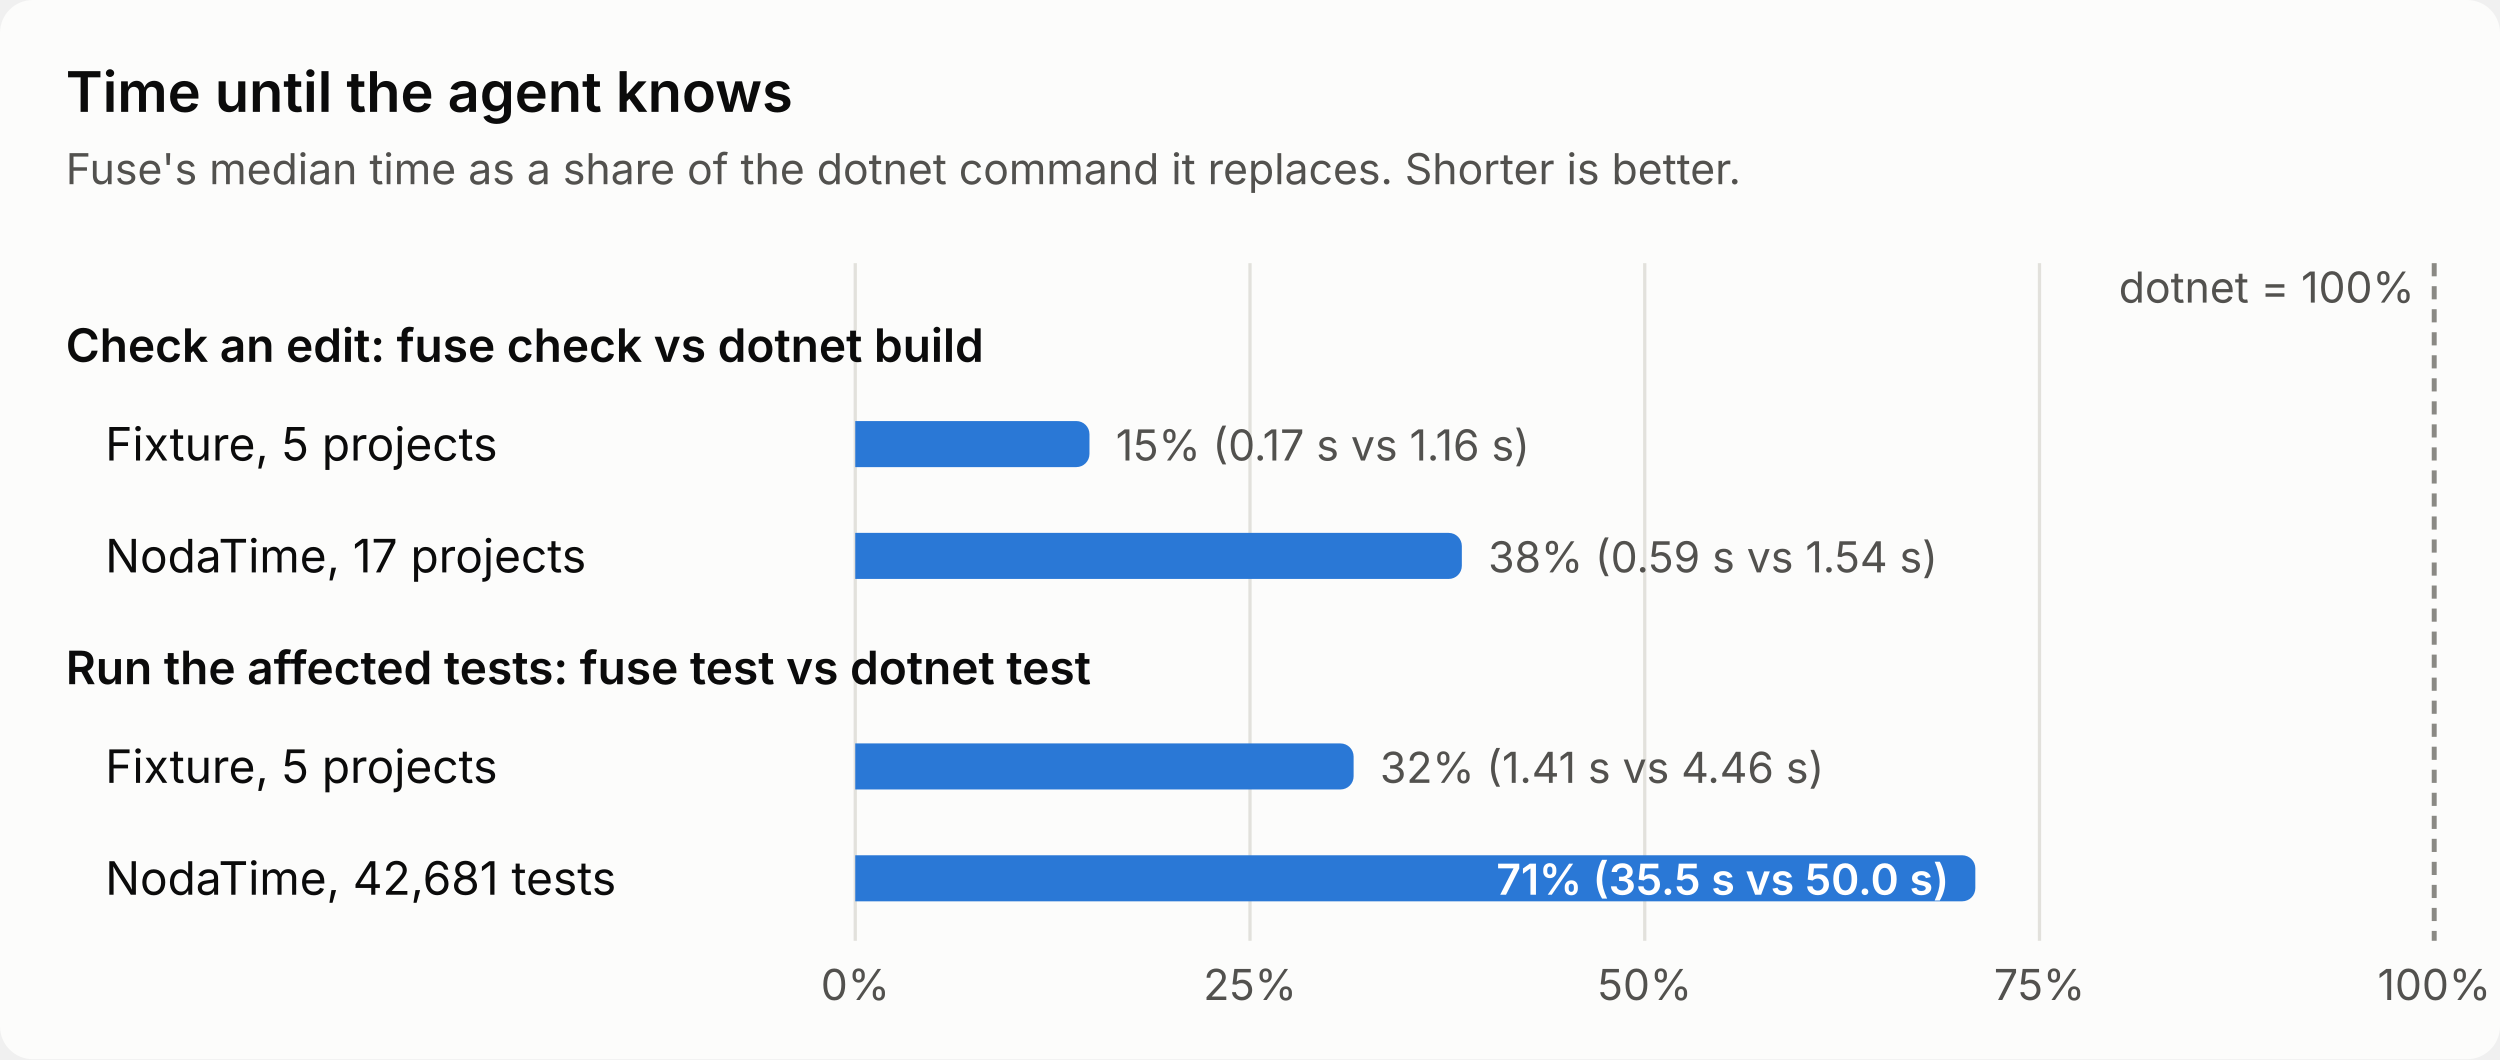
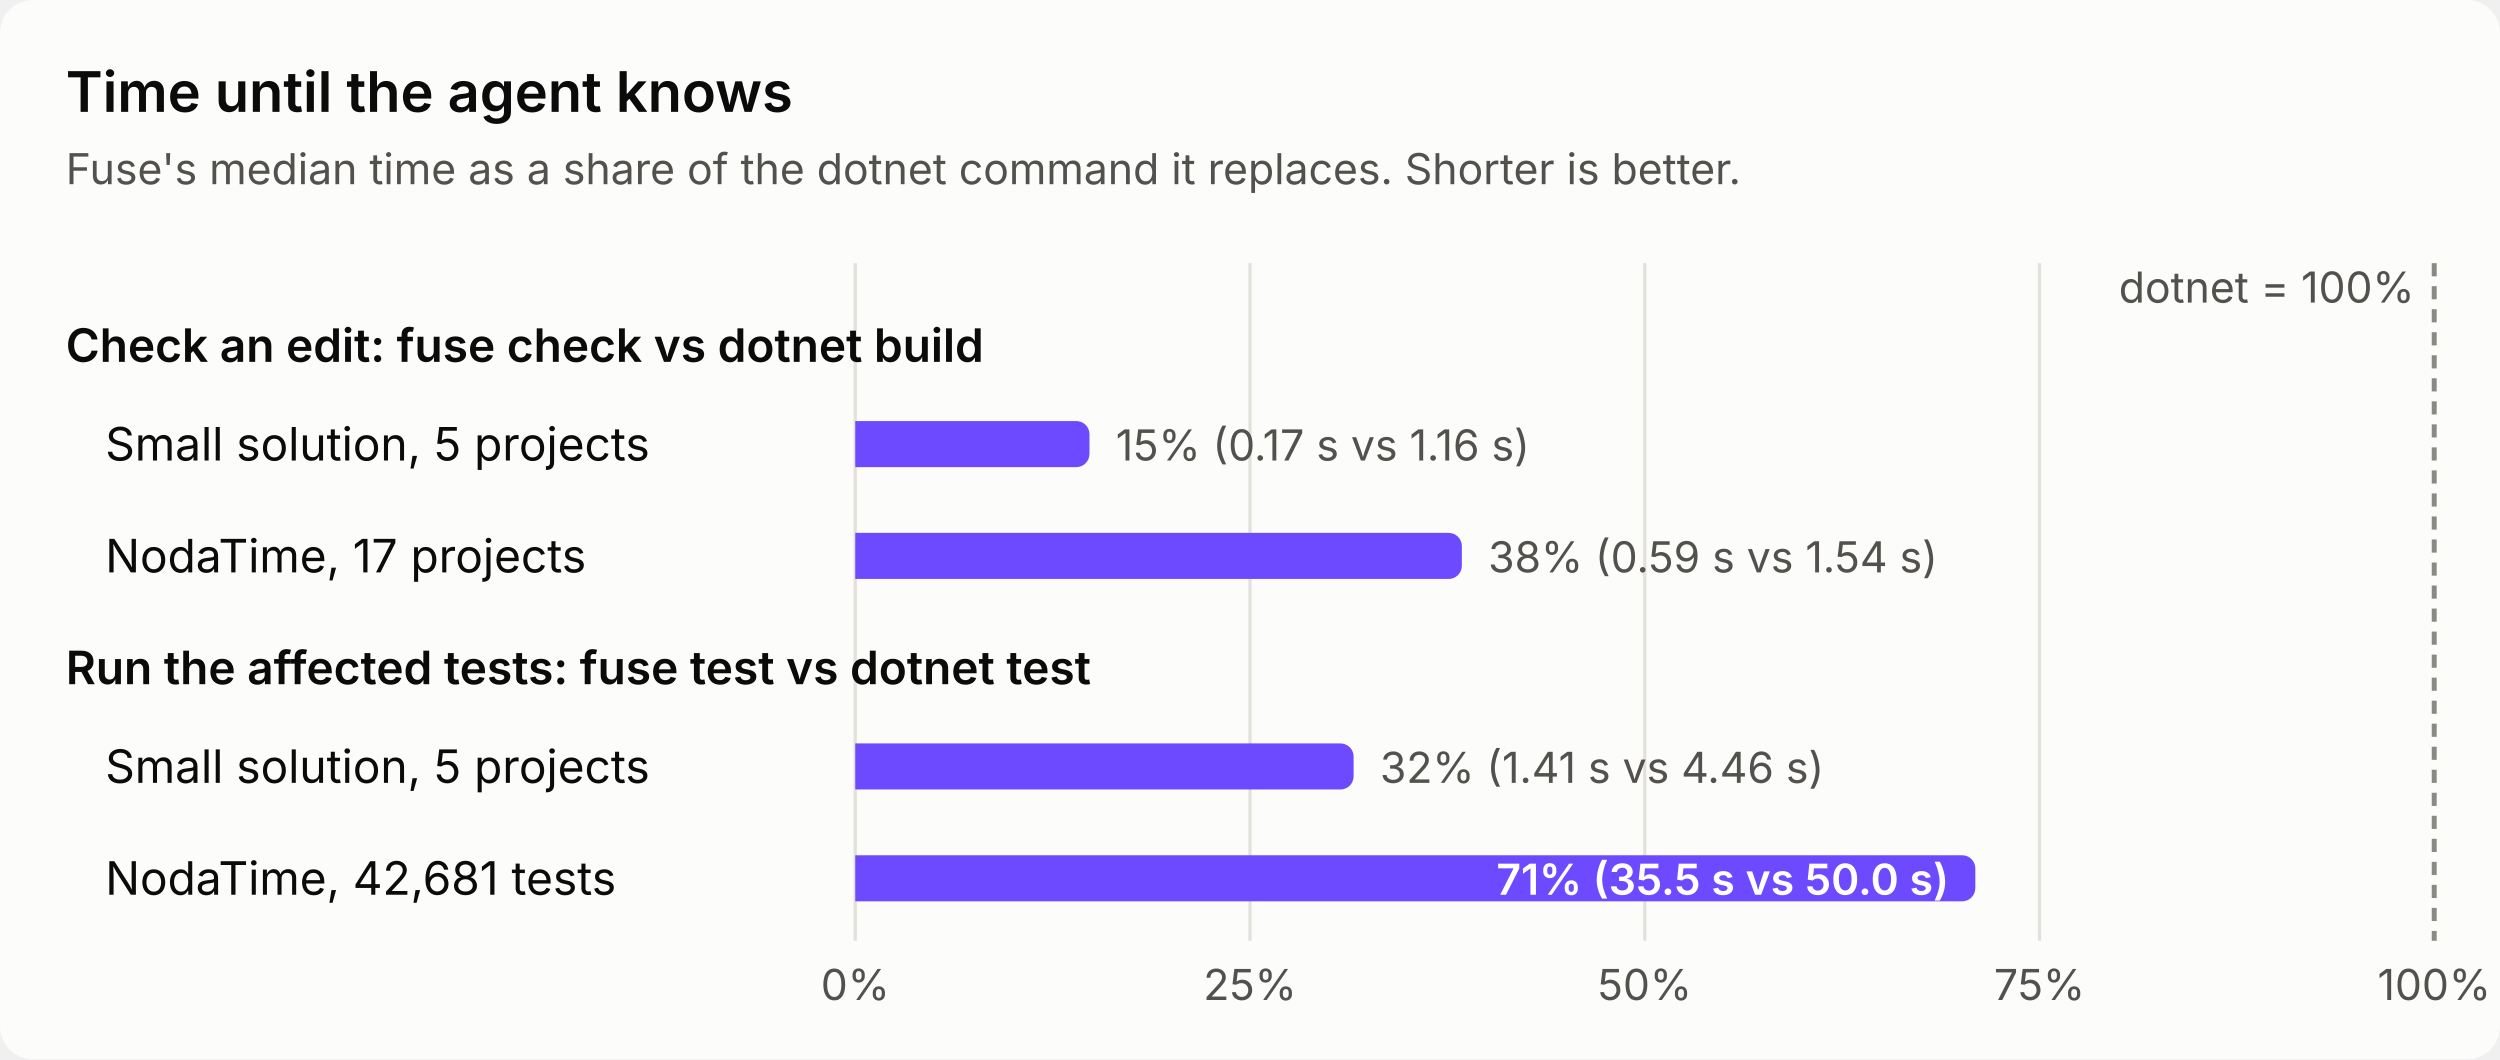
<svg xmlns="http://www.w3.org/2000/svg" viewBox="0 0 760 322" width="760" height="322" role="img" aria-labelledby="t d">
  <style>
  .bg { fill: #fcfcfb; }
  .title { fill: #0b0b0b; font: 600 17px system-ui, -apple-system, 'Segoe UI', sans-serif; }
  .sub, .axis, .val { fill: #52514e; font: 13px system-ui, -apple-system, 'Segoe UI', sans-serif; }
  .group { fill: #0b0b0b; font: 600 14px system-ui, -apple-system, 'Segoe UI', sans-serif; }
  .label { fill: #0b0b0b; font: 14px system-ui, -apple-system, 'Segoe UI', sans-serif; }
  .val { font-variant-numeric: tabular-nums; }
  .val-in { fill: #ffffff; font: 600 13px system-ui, -apple-system, 'Segoe UI', sans-serif; font-variant-numeric: tabular-nums; }
  .grid { stroke: #e2e1dc; stroke-width: 1; }
  .ref { stroke: #8a8984; stroke-width: 1.5; stroke-dasharray: 4 3; }
-   .bar { fill: #2a78d6; }
+   .bar { fill: #6d4aff; }
  @media (prefers-color-scheme: dark) {
    .bg { fill: #1a1a19; }
    .title, .group, .label { fill: #ffffff; }
    .sub, .axis, .val { fill: #c3c2b7; }
    .grid { stroke: #34332f; }
    .ref { stroke: #8f8e87; }
-     .bar { fill: #3987e5; }
+     .bar { fill: #9b85ff; }
  }
</style>
  <rect class="bg" width="760" height="322" rx="10" />
  <text class="title" x="20" y="34">Time until the agent knows</text>
  <text class="sub" x="20" y="56">Fuse's median time as a share of the dotnet command it replaces. Shorter is better.</text>
  <line class="grid" x1="260" y1="80" x2="260" y2="286" />
  <text class="axis" x="260" y="304" text-anchor="middle">0%</text>
  <line class="grid" x1="380" y1="80" x2="380" y2="286" />
  <text class="axis" x="380" y="304" text-anchor="middle">25%</text>
  <line class="grid" x1="500" y1="80" x2="500" y2="286" />
  <text class="axis" x="500" y="304" text-anchor="middle">50%</text>
  <line class="grid" x1="620" y1="80" x2="620" y2="286" />
  <text class="axis" x="620" y="304" text-anchor="middle">75%</text>
  <line class="ref" x1="740" y1="80" x2="740" y2="286" />
  <text class="axis" x="740" y="304" text-anchor="middle">100%</text>
  <text class="axis" x="734" y="92" text-anchor="end">dotnet = 100%</text>
  <text class="group" x="20" y="110">Check an edit: fuse check vs dotnet build</text>
-   <text class="label" x="32" y="140">Fixture, 5 projects</text>
+   <text class="label" x="32" y="140">Small solution, 5 projects</text>
  <path class="bar" d="M260,128h67.2a4,4 0 0 1 4,4v6a4,4 0 0 1 -4,4h-67.2z" />
  <text class="val" x="339.2" y="140">15%  (0.17 s vs 1.16 s)</text>
  <text class="label" x="32" y="174">NodaTime, 17 projects</text>
  <path class="bar" d="M260,162h180.4a4,4 0 0 1 4,4v6a4,4 0 0 1 -4,4h-180.4z" />
  <text class="val" x="452.4" y="174">38%  (0.59 s vs 1.54 s)</text>
  <text class="group" x="20" y="208">Run the affected tests: fuse test vs dotnet test</text>
-   <text class="label" x="32" y="238">Fixture, 5 projects</text>
+   <text class="label" x="32" y="238">Small solution, 5 projects</text>
  <path class="bar" d="M260,226h147.5a4,4 0 0 1 4,4v6a4,4 0 0 1 -4,4h-147.5z" />
  <text class="val" x="419.5" y="238">32%  (1.41 s vs 4.46 s)</text>
  <text class="label" x="32" y="272">NodaTime, 42,681 tests</text>
  <path class="bar" d="M260,260h336.5a4,4 0 0 1 4,4v6a4,4 0 0 1 -4,4h-336.5z" />
  <text class="val-in" x="592.5" y="272" text-anchor="end">71%  (35.5 s vs 50.0 s)</text>
</svg>
